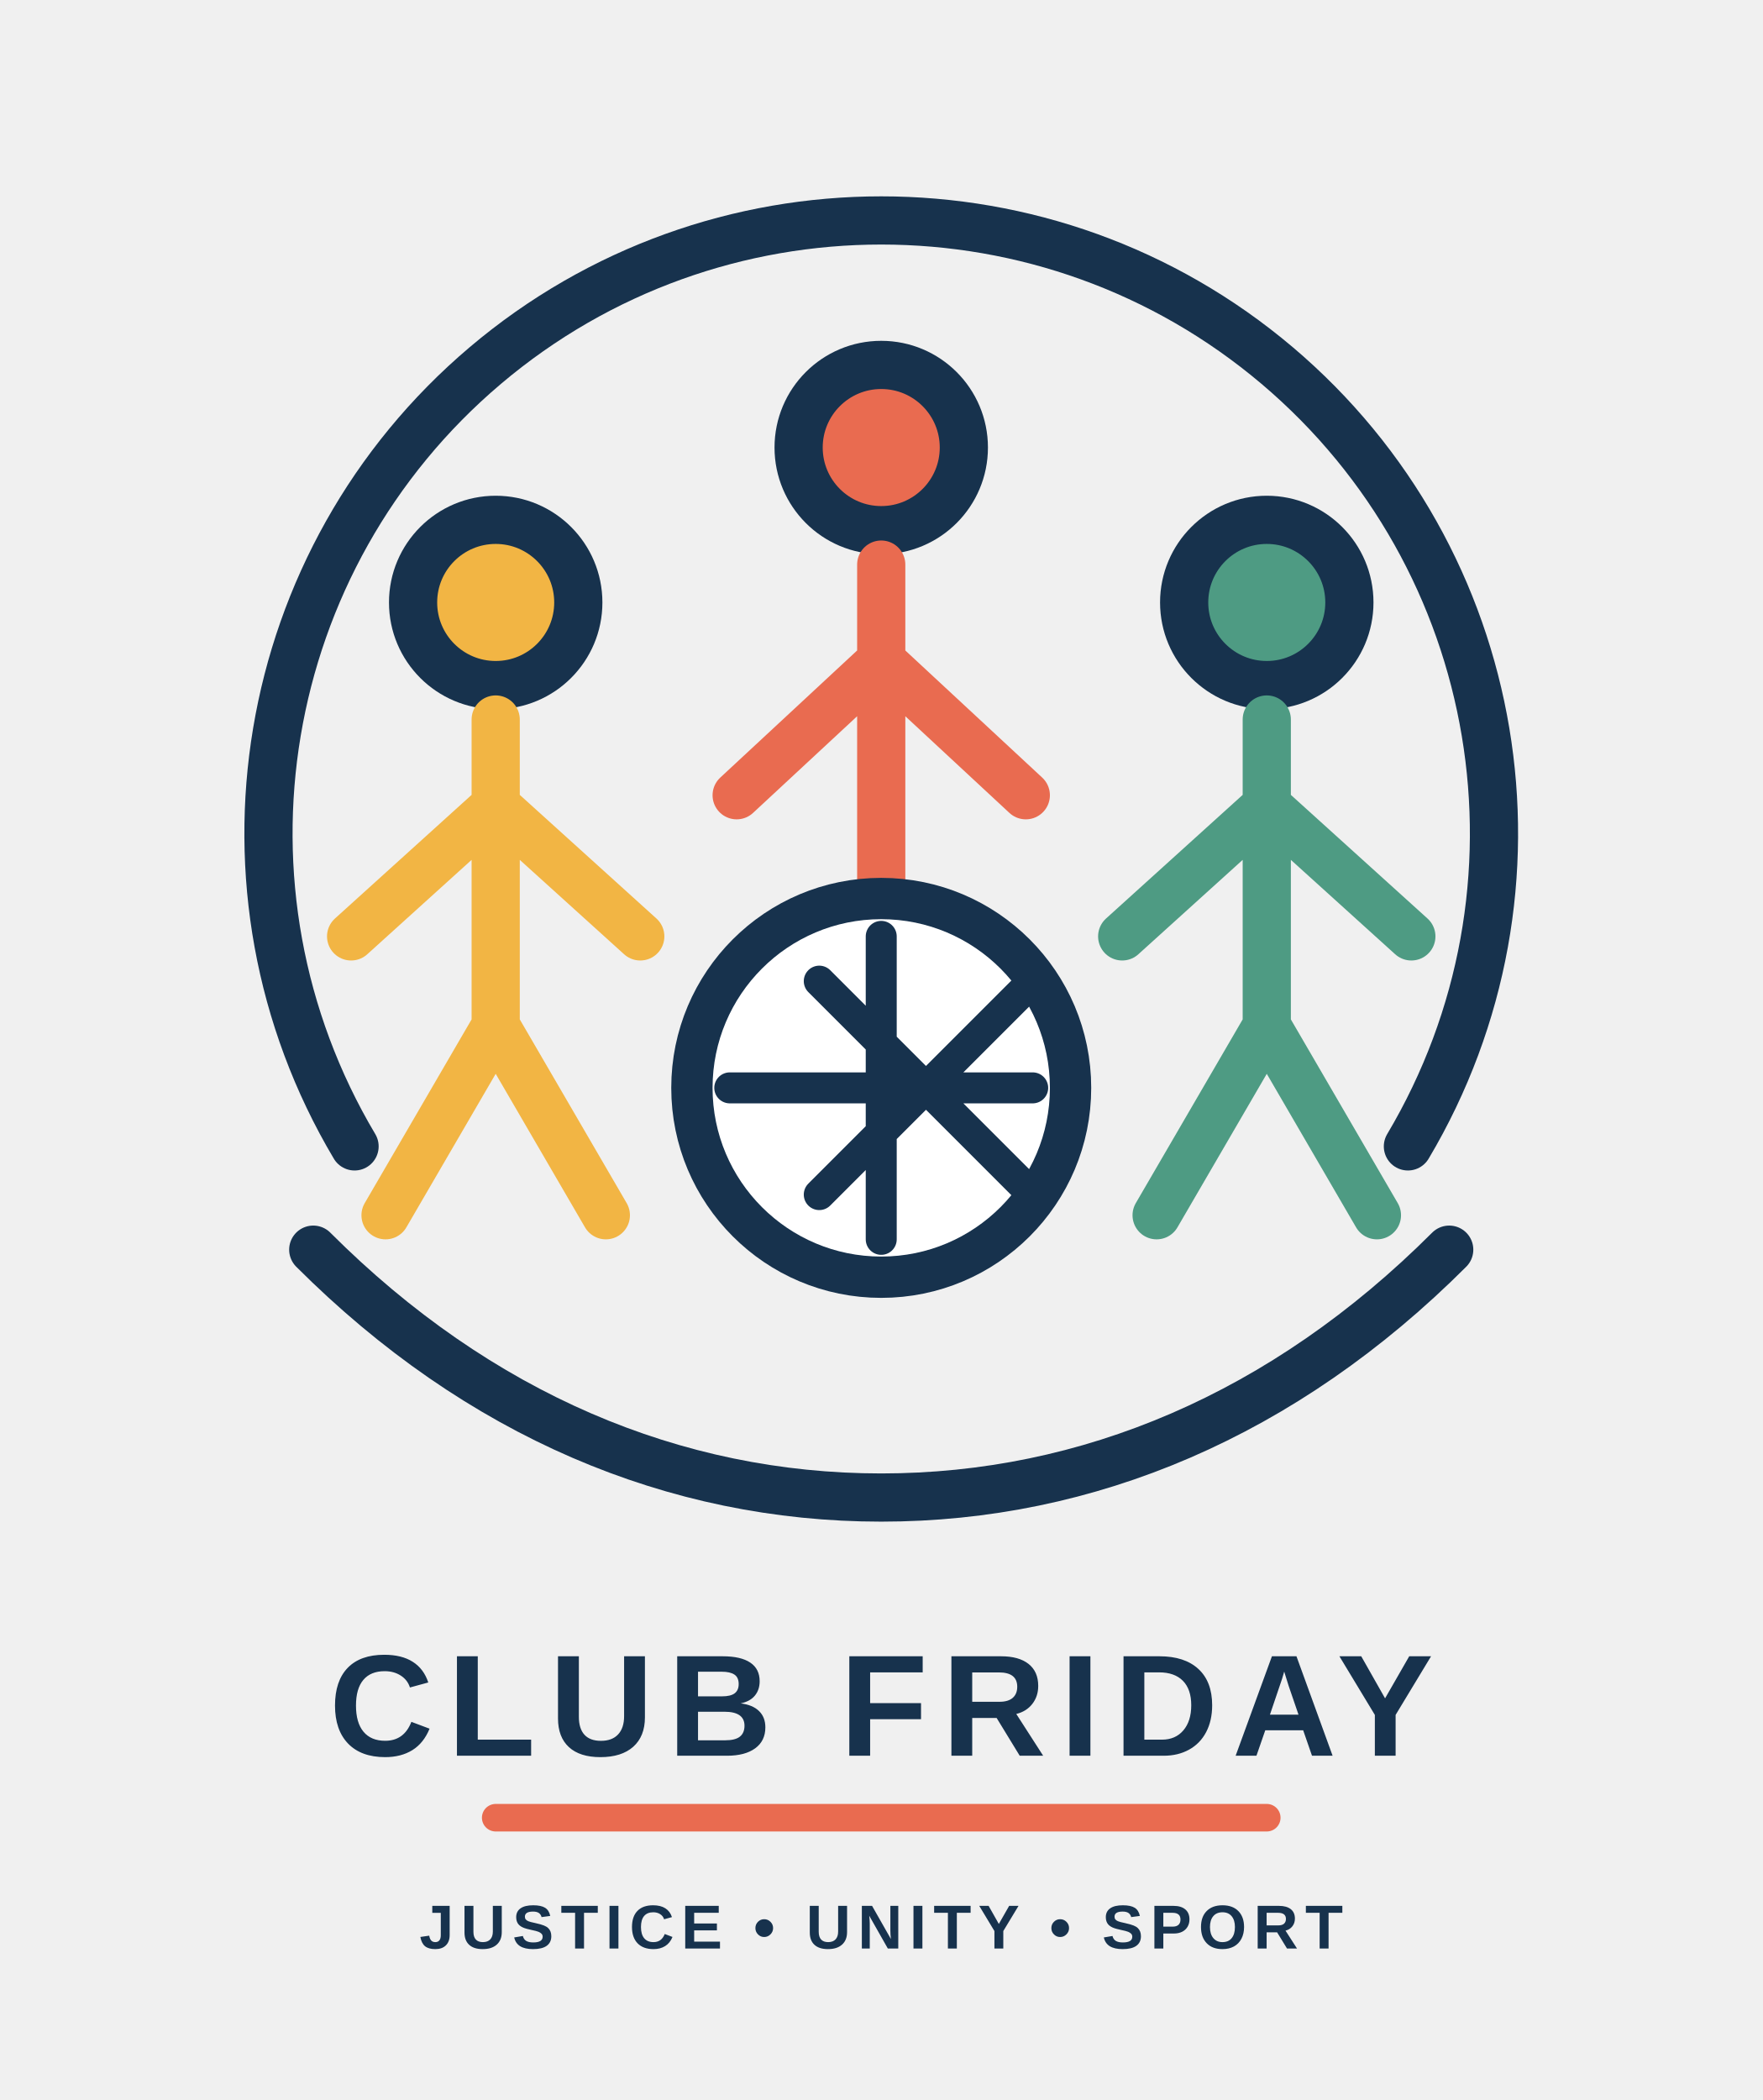
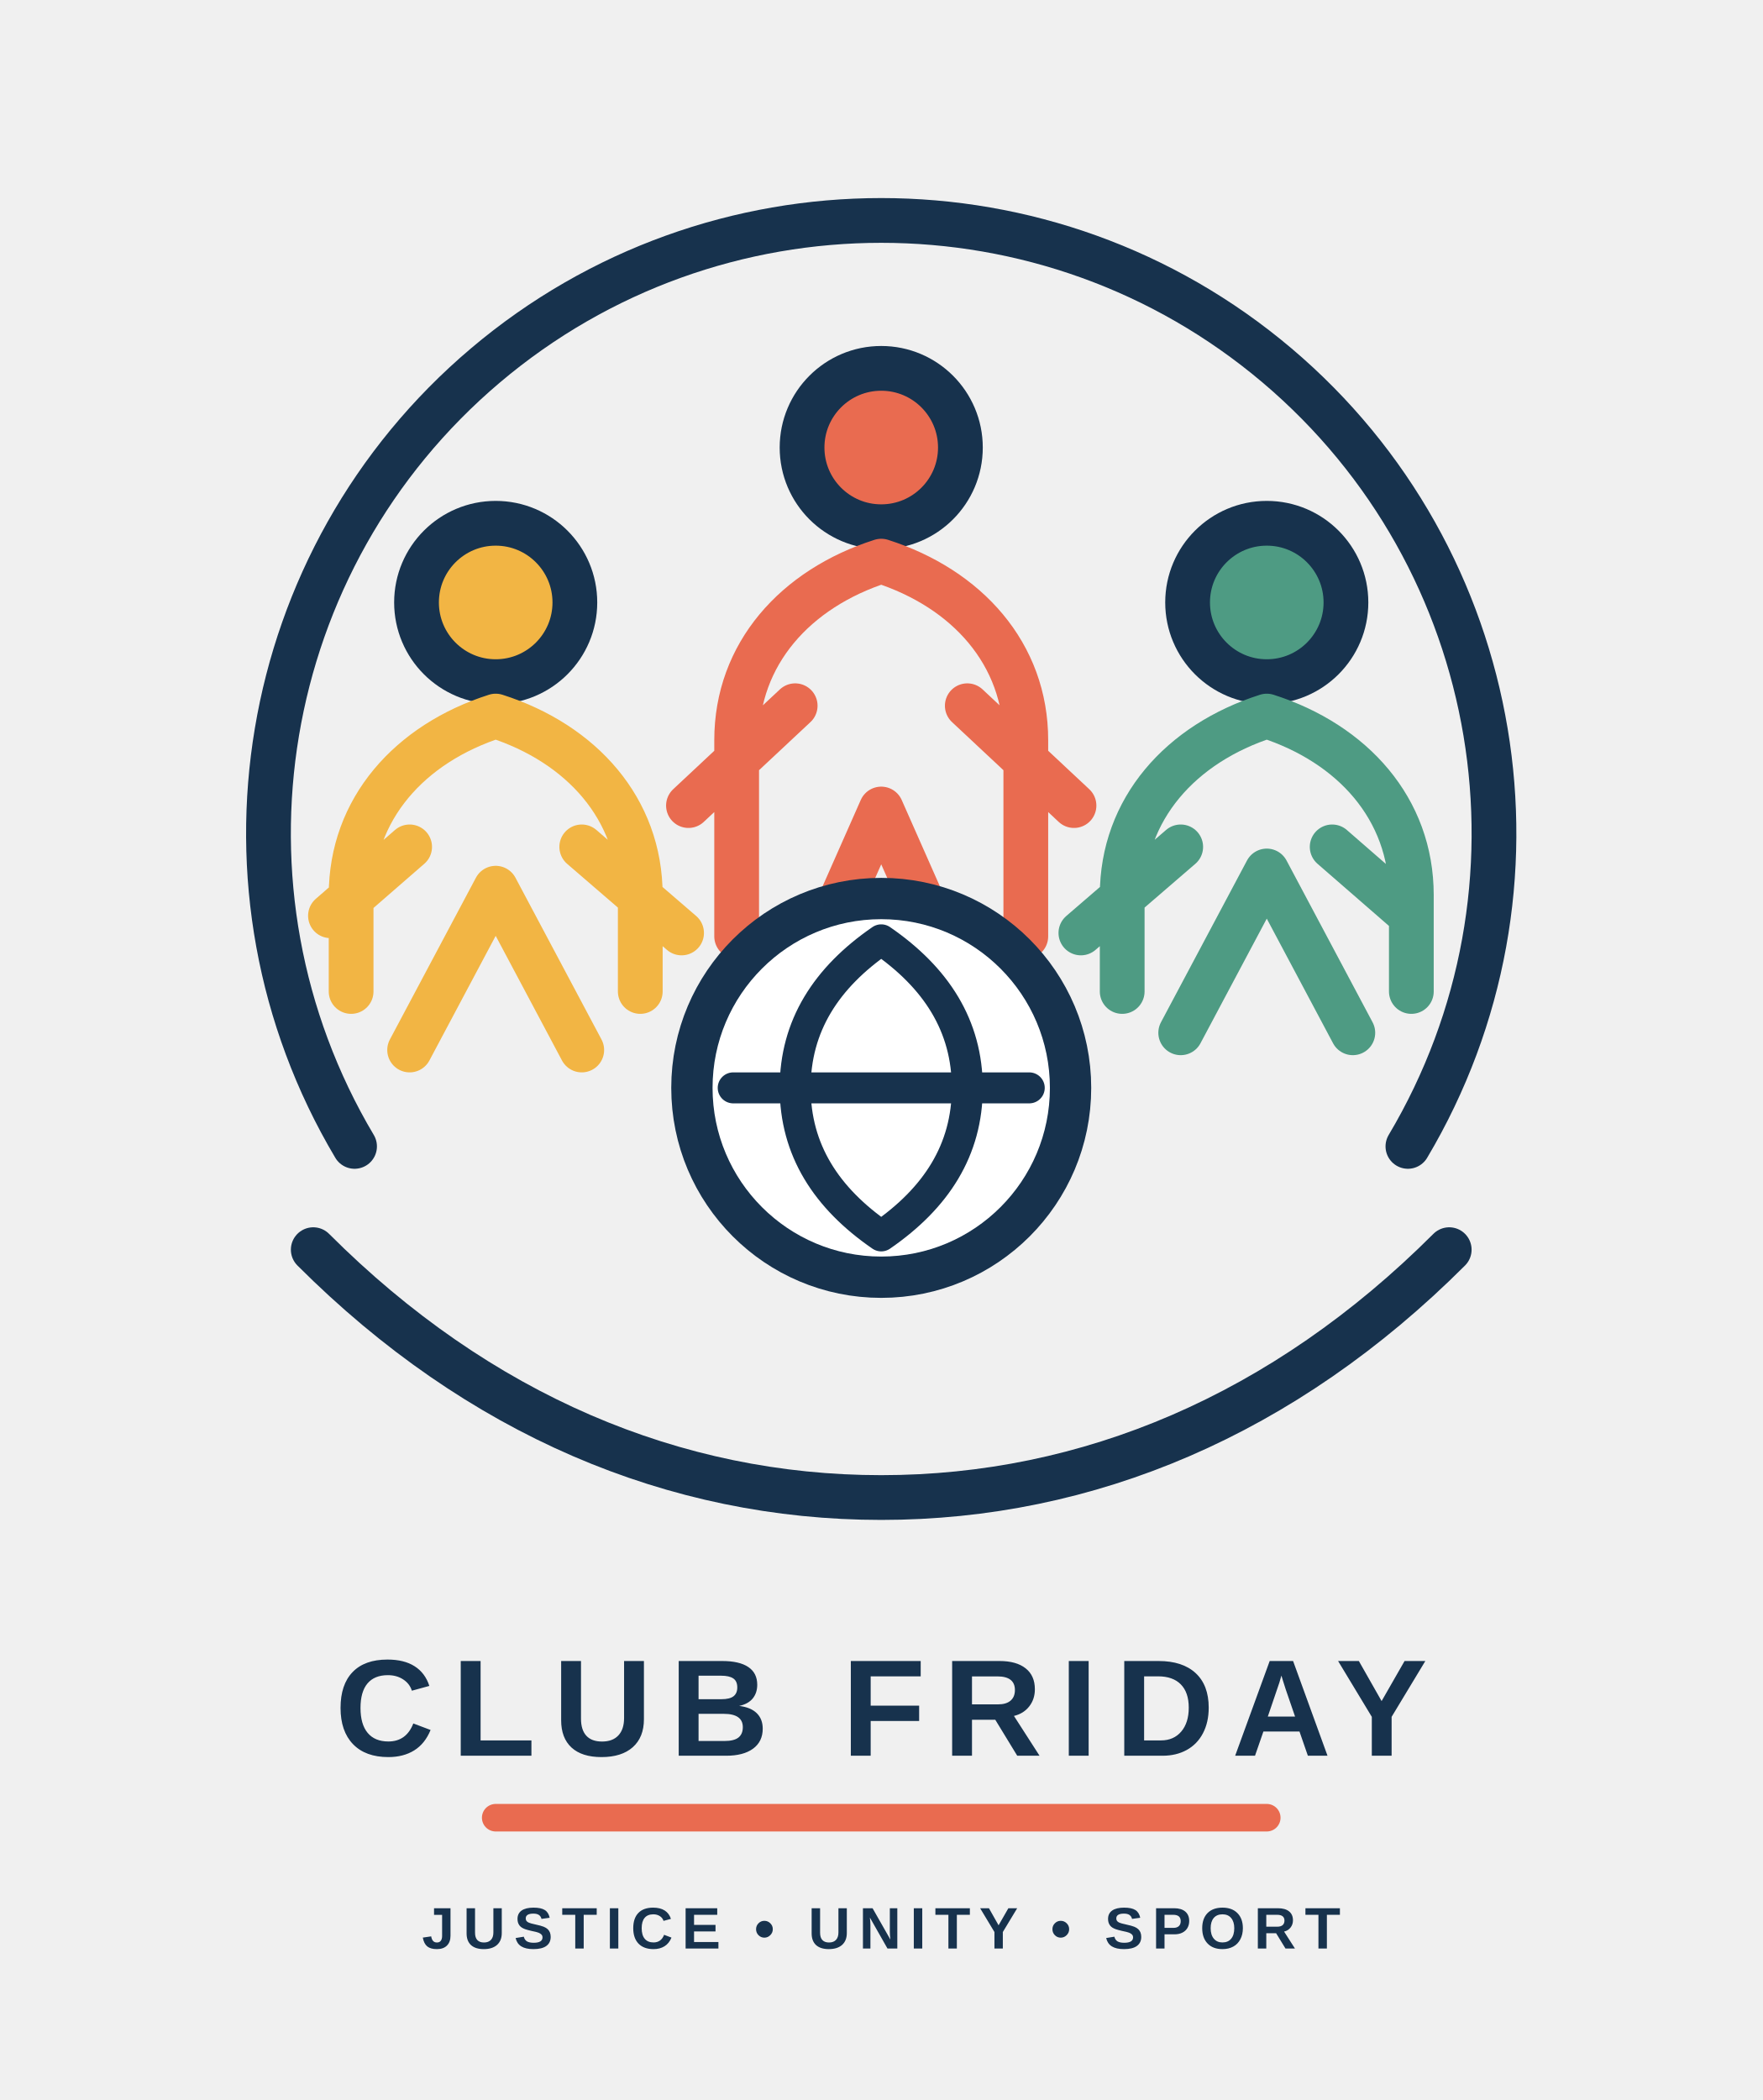
<svg xmlns="http://www.w3.org/2000/svg" viewBox="0 0 512 610" role="img" aria-labelledby="title desc">
-   <g stroke="#17324D" stroke-width="14" stroke-linecap="round" stroke-linejoin="round">
+   <g stroke="#17324D" stroke-width="13" stroke-linecap="round" stroke-linejoin="round">
    <path fill="none" d="M103 333a178 178 0 1 1 306 0" />
-     <circle cx="144" cy="175" r="24" fill="#F2B544" />
-     <path fill="none" stroke="#F2B544" d="M144 209v89m0-64-42 38m42-38 42 38m-42 26-32 55m32-55 32 55" />
-     <circle cx="256" cy="130" r="24" fill="#E96B50" />
-     <path fill="none" stroke="#E96B50" d="M256 164v106m0-78-42 39m42-39 42 39m-42 39-30 53m30-53 30 53" />
-     <circle cx="368" cy="175" r="24" fill="#4E9B83" />
-     <path fill="none" stroke="#4E9B83" d="M368 209v89m0-64-42 38m42-38 42 38m-42 26-32 55m32-55 32 55" />
+     <circle cx="144" cy="175" r="23" fill="#F2B544" />
+     <path fill="none" stroke="#F2B544" d="M144 208c-25 8-42 27-42 52v28m42-80c25 8 42 27 42 52v28M119 246l-23 20m73-20 29 25m-54-13-25 47m25-47 25 47" />
+     <circle cx="256" cy="130" r="23" fill="#E96B50" />
+     <path fill="none" stroke="#E96B50" d="M256 163c-25 8-42 27-42 52v57m42-109c25 8 42 27 42 52v57M231 205l-31 29m81-29 31 29m-56 1-23 52m23-52 23 52" />
+     <circle cx="368" cy="175" r="23" fill="#4E9B83" />
+     <path fill="none" stroke="#4E9B83" d="M368 208c-25 8-42 27-42 52v28m42-80c25 8 42 27 42 52v28M343 246l-29 25m73-25 23 20m-42-13-25 47m25-47 25 47" />
    <circle cx="256" cy="316" r="55" fill="#FFFFFF" stroke-width="12" />
-     <path fill="none" stroke-width="9" d="M256 272v88m-44-44h88m-62-31 62 62m0-62-62 62" />
+     <path fill="none" stroke-width="9" d="M256 273c-16 11-25 25-25 43s9 32 25 43m0-86c16 11 25 25 25 43s-9 32-25 43m-43-43h86" />
    <path fill="none" d="M91 363c48 48 105 72 165 72s117-24 165-72" />
  </g>
-   <g fill="#17324D" font-family="Arial, Helvetica, sans-serif" text-anchor="middle">
-     <text x="256" y="510" font-size="42" font-weight="700" letter-spacing="4">CLUB FRIDAY</text>
+   <g fill="#17324D" font-family="Avenir Next, Trebuchet MS, Arial, sans-serif" text-anchor="middle">
+     <text x="256" y="510" font-size="40" font-weight="700" letter-spacing="5">CLUB FRIDAY</text>
    <path d="M144 528h224" stroke="#E96B50" stroke-width="8" stroke-linecap="round" />
-     <text x="256" y="566" font-size="18" font-weight="700" letter-spacing="2">JUSTICE • UNITY • SPORT</text>
+     <text x="256" y="566" font-size="17" font-weight="700" letter-spacing="2.5">JUSTICE • UNITY • SPORT</text>
  </g>
</svg>
